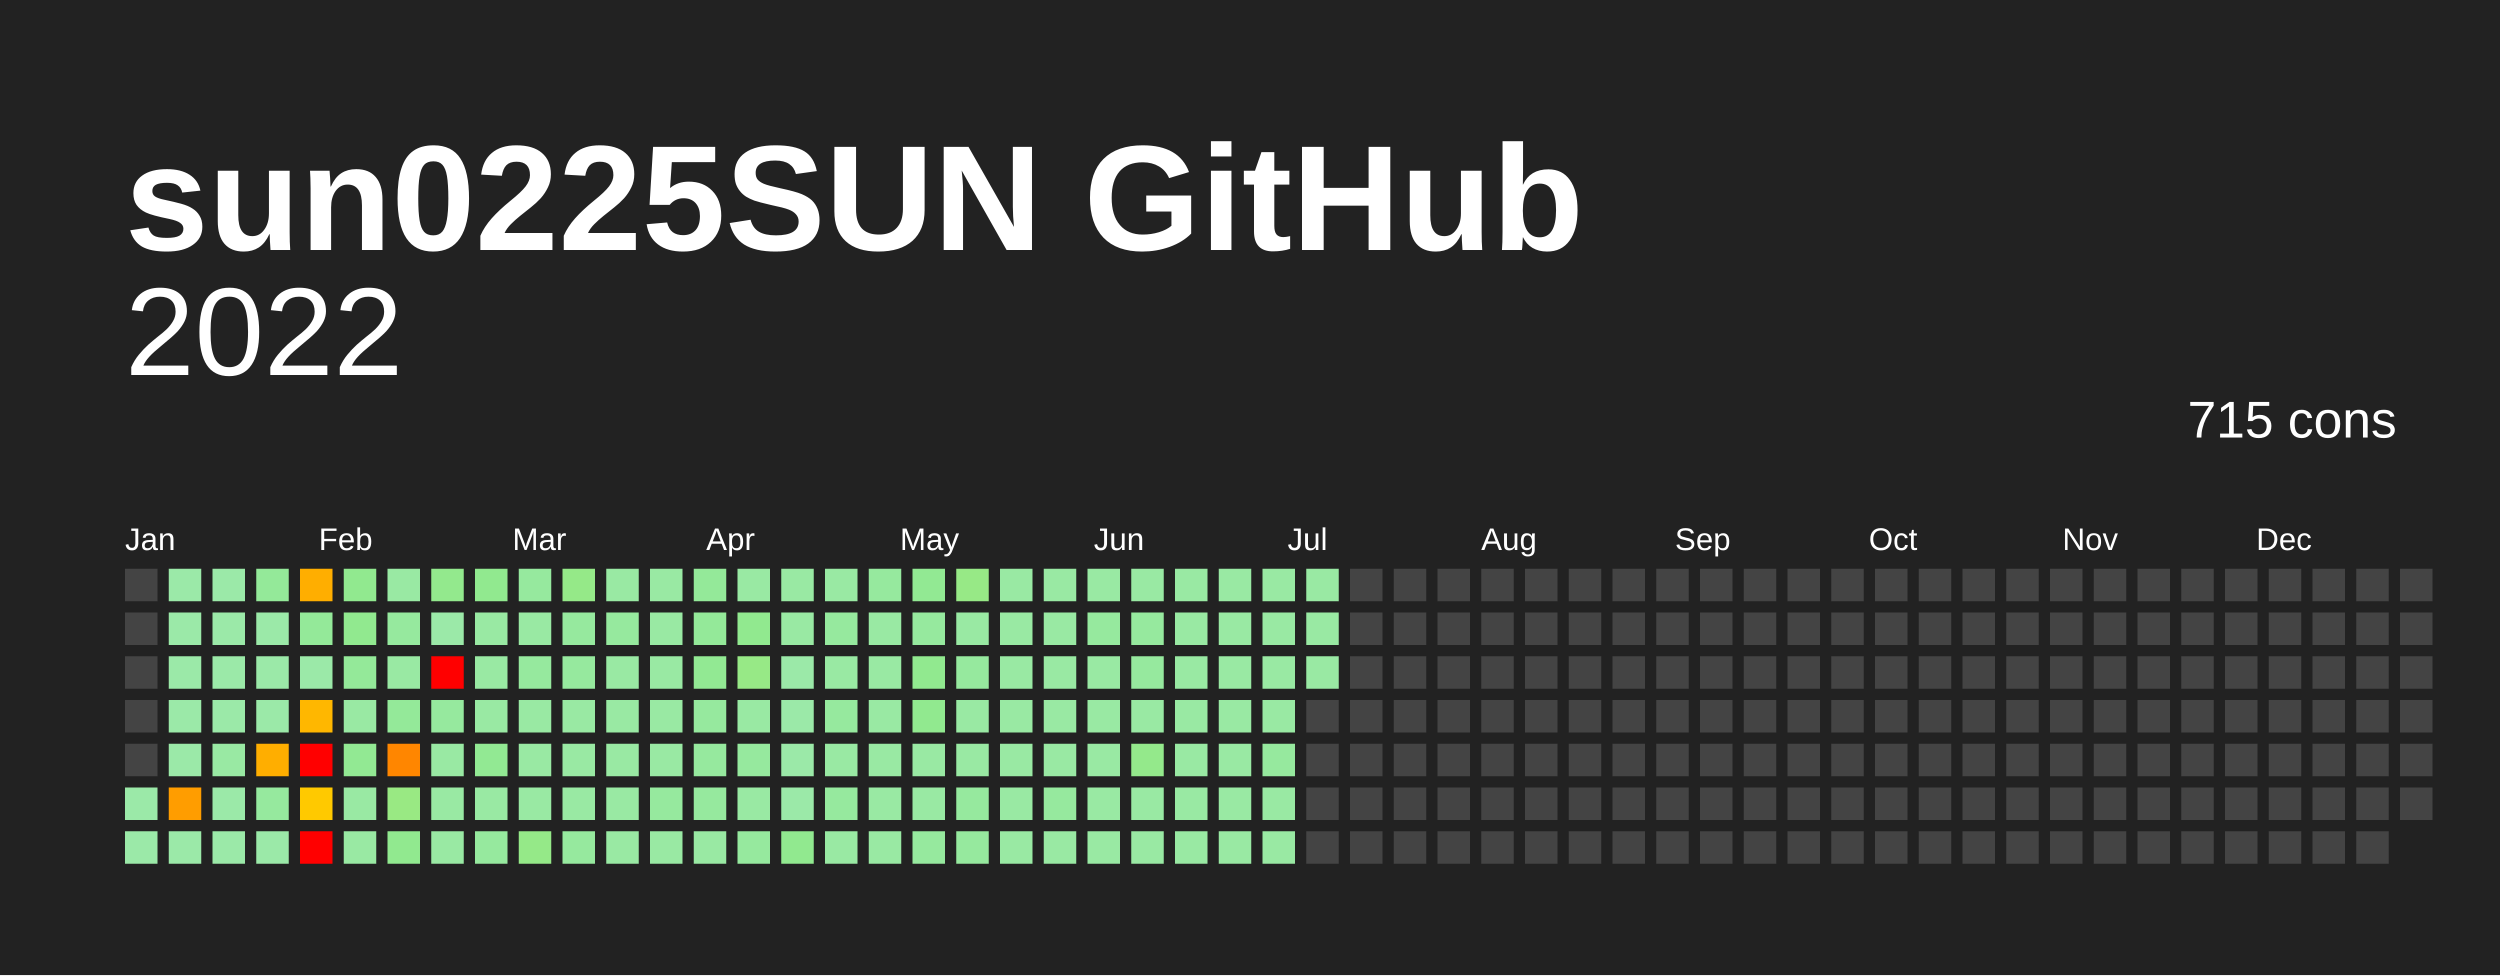
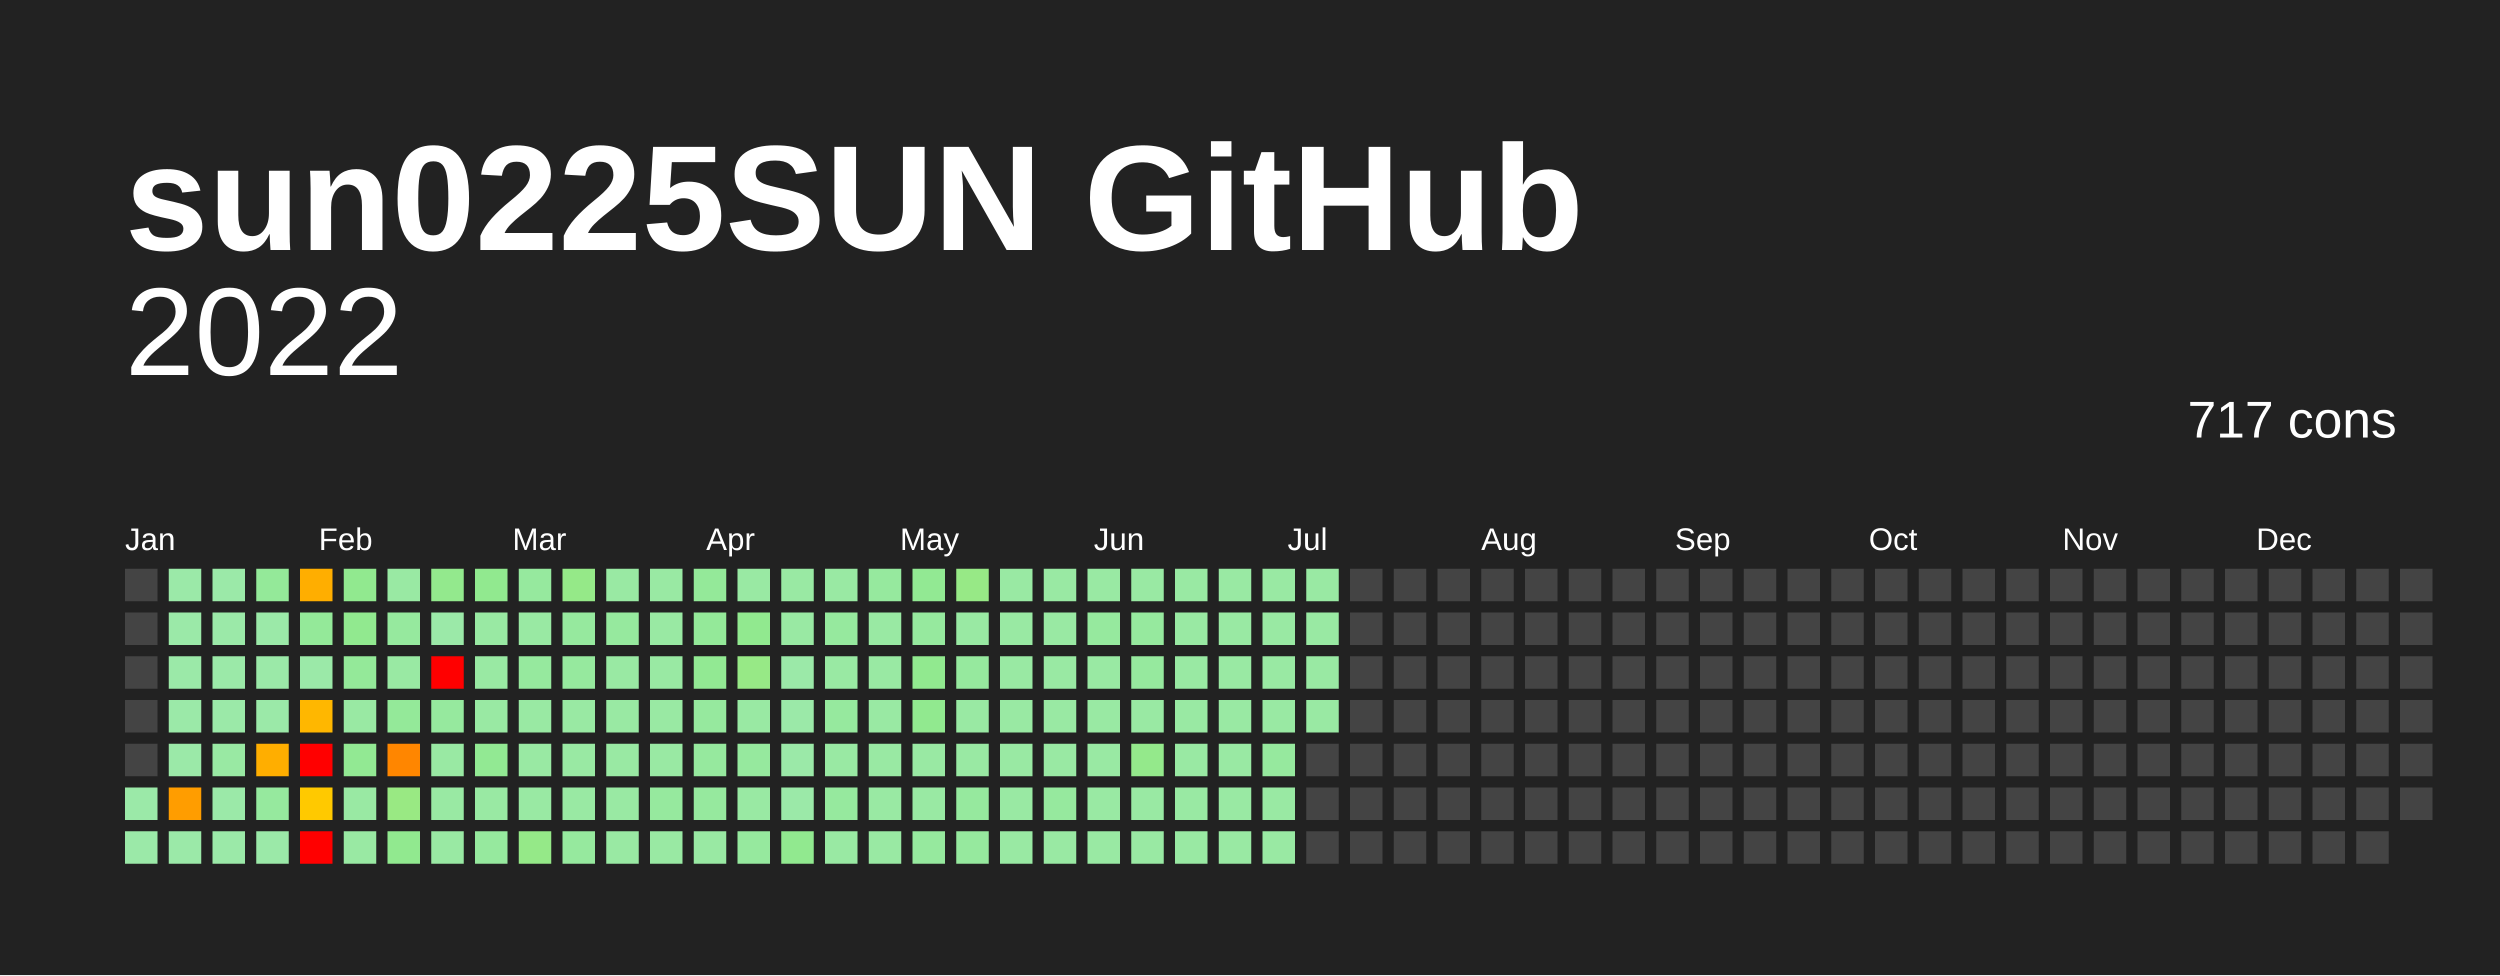
<svg xmlns="http://www.w3.org/2000/svg" baseProfile="full" height="78mm" version="1.1" viewBox="0,0,200,78" width="200mm">
  <defs />
  <rect fill="#222222" height="78" width="200" x="0" y="0" />
  <text fill="#FFFFFF" style="font-size:12px; font-family:Arial; font-weight:bold;" x="10" y="20">sun0225SUN GitHub</text>
  <text alignment-baseline="hanging" fill="#FFFFFF" style="font-size:10.0px; font-family:Arial;" x="10" y="30">2022</text>
-   <text alignment-baseline="hanging" fill="#FFFFFF" style="font-size:4.125px; font-family:Arial;" x="175" y="35">715 cons</text>
+   <text alignment-baseline="hanging" fill="#FFFFFF" style="font-size:4.125px; font-family:Arial;" x="175" y="35">717 cons</text>
  <text fill="#FFFFFF" style="font-size:2.5px; font-family:Arial" x="10.0" y="44">Jan</text>
  <text fill="#FFFFFF" style="font-size:2.5px; font-family:Arial" x="25.5" y="44">Feb</text>
  <text fill="#FFFFFF" style="font-size:2.5px; font-family:Arial" x="41.0" y="44">Mar</text>
  <text fill="#FFFFFF" style="font-size:2.5px; font-family:Arial" x="56.5" y="44">Apr</text>
  <text fill="#FFFFFF" style="font-size:2.5px; font-family:Arial" x="72.0" y="44">May</text>
  <text fill="#FFFFFF" style="font-size:2.5px; font-family:Arial" x="87.5" y="44">Jun</text>
  <text fill="#FFFFFF" style="font-size:2.5px; font-family:Arial" x="103.0" y="44">Jul</text>
  <text fill="#FFFFFF" style="font-size:2.5px; font-family:Arial" x="118.5" y="44">Aug</text>
  <text fill="#FFFFFF" style="font-size:2.5px; font-family:Arial" x="134.0" y="44">Sep</text>
  <text fill="#FFFFFF" style="font-size:2.5px; font-family:Arial" x="149.5" y="44">Oct</text>
  <text fill="#FFFFFF" style="font-size:2.5px; font-family:Arial" x="165.0" y="44">Nov</text>
  <text fill="#FFFFFF" style="font-size:2.5px; font-family:Arial" x="180.5" y="44">Dec</text>
  <rect fill="#444444" height="2.6" width="2.6" x="10.0" y="45.5" />
  <rect fill="#444444" height="2.6" width="2.6" x="10.0" y="49.0" />
  <rect fill="#444444" height="2.6" width="2.6" x="10.0" y="52.5" />
  <rect fill="#444444" height="2.6" width="2.6" x="10.0" y="56.0" />
  <rect fill="#444444" height="2.6" width="2.6" x="10.0" y="59.5" />
  <rect fill="#9be9a8" height="2.6" width="2.6" x="10.0" y="63.0" />
  <rect fill="#9be9a8" height="2.6" width="2.6" x="10.0" y="66.5" />
  <rect fill="#9be9a8" height="2.6" width="2.6" x="13.5" y="45.5" />
  <rect fill="#9be9a8" height="2.6" width="2.6" x="13.5" y="49.0" />
  <rect fill="#9be9a8" height="2.6" width="2.6" x="13.5" y="52.5" />
  <rect fill="#9be9a8" height="2.6" width="2.6" x="13.5" y="56.0" />
  <rect fill="#9be9a8" height="2.6" width="2.6" x="13.5" y="59.5" />
  <rect fill="#ff9d00" height="2.6" width="2.6" x="13.5" y="63.0" />
  <rect fill="#9be9a8" height="2.6" width="2.6" x="13.5" y="66.5" />
  <rect fill="#9be9a8" height="2.6" width="2.6" x="17.0" y="45.5" />
  <rect fill="#9be9a8" height="2.6" width="2.6" x="17.0" y="49.0" />
  <rect fill="#9be9a8" height="2.6" width="2.6" x="17.0" y="52.5" />
  <rect fill="#9be9a8" height="2.6" width="2.6" x="17.0" y="56.0" />
  <rect fill="#99e9a3" height="2.6" width="2.6" x="17.0" y="59.5" />
  <rect fill="#9be9a8" height="2.6" width="2.6" x="17.0" y="63.0" />
  <rect fill="#9be9a8" height="2.6" width="2.6" x="17.0" y="66.5" />
  <rect fill="#94e999" height="2.6" width="2.6" x="20.5" y="45.5" />
  <rect fill="#9be9a8" height="2.6" width="2.6" x="20.5" y="49.0" />
  <rect fill="#9be9a8" height="2.6" width="2.6" x="20.5" y="52.5" />
  <rect fill="#9be9a8" height="2.6" width="2.6" x="20.5" y="56.0" />
  <rect fill="#ffae00" height="2.6" width="2.6" x="20.5" y="59.5" />
  <rect fill="#96e99e" height="2.6" width="2.6" x="20.5" y="63.0" />
  <rect fill="#9be9a8" height="2.6" width="2.6" x="20.5" y="66.5" />
  <rect fill="#ffae00" height="2.6" width="2.6" x="24.0" y="45.5" />
  <rect fill="#94e999" height="2.6" width="2.6" x="24.0" y="49.0" />
  <rect fill="#9be9a8" height="2.6" width="2.6" x="24.0" y="52.5" />
  <rect fill="#ffb700" height="2.6" width="2.6" x="24.0" y="56.0" />
  <rect fill="red" height="2.6" width="2.6" x="24.0" y="59.5" />
  <rect fill="#ffc900" height="2.6" width="2.6" x="24.0" y="63.0" />
  <rect fill="red" height="2.6" width="2.6" x="24.0" y="66.5" />
  <rect fill="#91e98f" height="2.6" width="2.6" x="27.5" y="45.5" />
  <rect fill="#91e98f" height="2.6" width="2.6" x="27.5" y="49.0" />
  <rect fill="#94e999" height="2.6" width="2.6" x="27.5" y="52.5" />
  <rect fill="#99e9a3" height="2.6" width="2.6" x="27.5" y="56.0" />
  <rect fill="#92e993" height="2.6" width="2.6" x="27.5" y="59.5" />
  <rect fill="#99e9a3" height="2.6" width="2.6" x="27.5" y="63.0" />
  <rect fill="#99e9a3" height="2.6" width="2.6" x="27.5" y="66.5" />
  <rect fill="#99e9a3" height="2.6" width="2.6" x="31.0" y="45.5" />
  <rect fill="#96e99e" height="2.6" width="2.6" x="31.0" y="49.0" />
  <rect fill="#99e9a3" height="2.6" width="2.6" x="31.0" y="52.5" />
  <rect fill="#94e999" height="2.6" width="2.6" x="31.0" y="56.0" />
  <rect fill="#ff8600" height="2.6" width="2.6" x="31.0" y="59.5" />
  <rect fill="#99e983" height="2.6" width="2.6" x="31.0" y="63.0" />
  <rect fill="#91e98f" height="2.6" width="2.6" x="31.0" y="66.5" />
  <rect fill="#93e98d" height="2.6" width="2.6" x="34.5" y="45.5" />
  <rect fill="#9be9a8" height="2.6" width="2.6" x="34.5" y="49.0" />
  <rect fill="red" height="2.6" width="2.6" x="34.5" y="52.5" />
  <rect fill="#96e99e" height="2.6" width="2.6" x="34.5" y="56.0" />
  <rect fill="#99e9a3" height="2.6" width="2.6" x="34.5" y="59.5" />
  <rect fill="#99e9a3" height="2.6" width="2.6" x="34.5" y="63.0" />
  <rect fill="#99e9a3" height="2.6" width="2.6" x="34.5" y="66.5" />
  <rect fill="#91e98f" height="2.6" width="2.6" x="38.0" y="45.5" />
  <rect fill="#99e9a3" height="2.6" width="2.6" x="38.0" y="49.0" />
  <rect fill="#99e9a3" height="2.6" width="2.6" x="38.0" y="52.5" />
  <rect fill="#99e9a3" height="2.6" width="2.6" x="38.0" y="56.0" />
  <rect fill="#92e993" height="2.6" width="2.6" x="38.0" y="59.5" />
  <rect fill="#99e9a3" height="2.6" width="2.6" x="38.0" y="63.0" />
  <rect fill="#96e99e" height="2.6" width="2.6" x="38.0" y="66.5" />
  <rect fill="#96e99e" height="2.6" width="2.6" x="41.5" y="45.5" />
  <rect fill="#99e9a3" height="2.6" width="2.6" x="41.5" y="49.0" />
  <rect fill="#96e99e" height="2.6" width="2.6" x="41.5" y="52.5" />
  <rect fill="#99e9a3" height="2.6" width="2.6" x="41.5" y="56.0" />
  <rect fill="#99e9a3" height="2.6" width="2.6" x="41.5" y="59.5" />
  <rect fill="#99e9a3" height="2.6" width="2.6" x="41.5" y="63.0" />
  <rect fill="#95e988" height="2.6" width="2.6" x="41.5" y="66.5" />
  <rect fill="#95e988" height="2.6" width="2.6" x="45.0" y="45.5" />
  <rect fill="#96e99e" height="2.6" width="2.6" x="45.0" y="49.0" />
  <rect fill="#96e99e" height="2.6" width="2.6" x="45.0" y="52.5" />
  <rect fill="#99e9a3" height="2.6" width="2.6" x="45.0" y="56.0" />
  <rect fill="#99e9a3" height="2.6" width="2.6" x="45.0" y="59.5" />
  <rect fill="#99e9a3" height="2.6" width="2.6" x="45.0" y="63.0" />
  <rect fill="#96e99e" height="2.6" width="2.6" x="45.0" y="66.5" />
  <rect fill="#99e9a3" height="2.6" width="2.6" x="48.5" y="45.5" />
  <rect fill="#96e99e" height="2.6" width="2.6" x="48.5" y="49.0" />
  <rect fill="#99e9a3" height="2.6" width="2.6" x="48.5" y="52.5" />
  <rect fill="#99e9a3" height="2.6" width="2.6" x="48.5" y="56.0" />
  <rect fill="#99e9a3" height="2.6" width="2.6" x="48.5" y="59.5" />
  <rect fill="#99e9a3" height="2.6" width="2.6" x="48.5" y="63.0" />
  <rect fill="#99e9a3" height="2.6" width="2.6" x="48.5" y="66.5" />
  <rect fill="#99e9a3" height="2.6" width="2.6" x="52.0" y="45.5" />
  <rect fill="#99e9a3" height="2.6" width="2.6" x="52.0" y="49.0" />
  <rect fill="#99e9a3" height="2.6" width="2.6" x="52.0" y="52.5" />
  <rect fill="#99e9a3" height="2.6" width="2.6" x="52.0" y="56.0" />
  <rect fill="#99e9a3" height="2.6" width="2.6" x="52.0" y="59.5" />
  <rect fill="#96e99e" height="2.6" width="2.6" x="52.0" y="63.0" />
  <rect fill="#99e9a3" height="2.6" width="2.6" x="52.0" y="66.5" />
  <rect fill="#94e999" height="2.6" width="2.6" x="55.5" y="45.5" />
  <rect fill="#94e999" height="2.6" width="2.6" x="55.5" y="49.0" />
  <rect fill="#92e993" height="2.6" width="2.6" x="55.5" y="52.5" />
  <rect fill="#96e99e" height="2.6" width="2.6" x="55.5" y="56.0" />
  <rect fill="#96e99e" height="2.6" width="2.6" x="55.5" y="59.5" />
  <rect fill="#96e99e" height="2.6" width="2.6" x="55.5" y="63.0" />
  <rect fill="#99e9a3" height="2.6" width="2.6" x="55.5" y="66.5" />
  <rect fill="#99e9a3" height="2.6" width="2.6" x="59.0" y="45.5" />
  <rect fill="#91e98f" height="2.6" width="2.6" x="59.0" y="49.0" />
  <rect fill="#97e986" height="2.6" width="2.6" x="59.0" y="52.5" />
  <rect fill="#99e9a3" height="2.6" width="2.6" x="59.0" y="56.0" />
  <rect fill="#96e99e" height="2.6" width="2.6" x="59.0" y="59.5" />
  <rect fill="#99e9a3" height="2.6" width="2.6" x="59.0" y="63.0" />
  <rect fill="#96e99e" height="2.6" width="2.6" x="59.0" y="66.5" />
  <rect fill="#99e9a3" height="2.6" width="2.6" x="62.5" y="45.5" />
  <rect fill="#99e9a3" height="2.6" width="2.6" x="62.5" y="49.0" />
  <rect fill="#9be9a8" height="2.6" width="2.6" x="62.5" y="52.5" />
  <rect fill="#9be9a8" height="2.6" width="2.6" x="62.5" y="56.0" />
  <rect fill="#9be9a8" height="2.6" width="2.6" x="62.5" y="59.5" />
  <rect fill="#9be9a8" height="2.6" width="2.6" x="62.5" y="63.0" />
  <rect fill="#91e98f" height="2.6" width="2.6" x="62.5" y="66.5" />
  <rect fill="#99e9a3" height="2.6" width="2.6" x="66.0" y="45.5" />
  <rect fill="#96e99e" height="2.6" width="2.6" x="66.0" y="49.0" />
  <rect fill="#99e9a3" height="2.6" width="2.6" x="66.0" y="52.5" />
  <rect fill="#96e99e" height="2.6" width="2.6" x="66.0" y="56.0" />
  <rect fill="#99e9a3" height="2.6" width="2.6" x="66.0" y="59.5" />
  <rect fill="#96e99e" height="2.6" width="2.6" x="66.0" y="63.0" />
  <rect fill="#99e9a3" height="2.6" width="2.6" x="66.0" y="66.5" />
  <rect fill="#96e99e" height="2.6" width="2.6" x="69.5" y="45.5" />
  <rect fill="#99e9a3" height="2.6" width="2.6" x="69.5" y="49.0" />
  <rect fill="#99e9a3" height="2.6" width="2.6" x="69.5" y="52.5" />
  <rect fill="#99e9a3" height="2.6" width="2.6" x="69.5" y="56.0" />
  <rect fill="#99e9a3" height="2.6" width="2.6" x="69.5" y="59.5" />
  <rect fill="#99e9a3" height="2.6" width="2.6" x="69.5" y="63.0" />
  <rect fill="#99e9a3" height="2.6" width="2.6" x="69.5" y="66.5" />
  <rect fill="#92e993" height="2.6" width="2.6" x="73.0" y="45.5" />
  <rect fill="#96e99e" height="2.6" width="2.6" x="73.0" y="49.0" />
  <rect fill="#91e98f" height="2.6" width="2.6" x="73.0" y="52.5" />
  <rect fill="#91e98f" height="2.6" width="2.6" x="73.0" y="56.0" />
  <rect fill="#99e9a3" height="2.6" width="2.6" x="73.0" y="59.5" />
  <rect fill="#99e9a3" height="2.6" width="2.6" x="73.0" y="63.0" />
  <rect fill="#96e99e" height="2.6" width="2.6" x="73.0" y="66.5" />
  <rect fill="#97e986" height="2.6" width="2.6" x="76.5" y="45.5" />
  <rect fill="#99e9a3" height="2.6" width="2.6" x="76.5" y="49.0" />
  <rect fill="#96e99e" height="2.6" width="2.6" x="76.5" y="52.5" />
  <rect fill="#99e9a3" height="2.6" width="2.6" x="76.5" y="56.0" />
  <rect fill="#99e9a3" height="2.6" width="2.6" x="76.5" y="59.5" />
  <rect fill="#96e99e" height="2.6" width="2.6" x="76.5" y="63.0" />
  <rect fill="#96e99e" height="2.6" width="2.6" x="76.5" y="66.5" />
  <rect fill="#99e9a3" height="2.6" width="2.6" x="80.0" y="45.5" />
  <rect fill="#99e9a3" height="2.6" width="2.6" x="80.0" y="49.0" />
  <rect fill="#99e9a3" height="2.6" width="2.6" x="80.0" y="52.5" />
  <rect fill="#99e9a3" height="2.6" width="2.6" x="80.0" y="56.0" />
  <rect fill="#99e9a3" height="2.6" width="2.6" x="80.0" y="59.5" />
  <rect fill="#99e9a3" height="2.6" width="2.6" x="80.0" y="63.0" />
  <rect fill="#99e9a3" height="2.6" width="2.6" x="80.0" y="66.5" />
  <rect fill="#99e9a3" height="2.6" width="2.6" x="83.5" y="45.5" />
  <rect fill="#99e9a3" height="2.6" width="2.6" x="83.5" y="49.0" />
  <rect fill="#99e9a3" height="2.6" width="2.6" x="83.5" y="52.5" />
  <rect fill="#99e9a3" height="2.6" width="2.6" x="83.5" y="56.0" />
  <rect fill="#99e9a3" height="2.6" width="2.6" x="83.5" y="59.5" />
  <rect fill="#96e99e" height="2.6" width="2.6" x="83.5" y="63.0" />
  <rect fill="#99e9a3" height="2.6" width="2.6" x="83.5" y="66.5" />
  <rect fill="#99e9a3" height="2.6" width="2.6" x="87.0" y="45.5" />
  <rect fill="#96e99e" height="2.6" width="2.6" x="87.0" y="49.0" />
  <rect fill="#99e9a3" height="2.6" width="2.6" x="87.0" y="52.5" />
  <rect fill="#99e9a3" height="2.6" width="2.6" x="87.0" y="56.0" />
  <rect fill="#99e9a3" height="2.6" width="2.6" x="87.0" y="59.5" />
  <rect fill="#99e9a3" height="2.6" width="2.6" x="87.0" y="63.0" />
  <rect fill="#99e9a3" height="2.6" width="2.6" x="87.0" y="66.5" />
  <rect fill="#99e9a3" height="2.6" width="2.6" x="90.5" y="45.5" />
  <rect fill="#96e99e" height="2.6" width="2.6" x="90.5" y="49.0" />
  <rect fill="#96e99e" height="2.6" width="2.6" x="90.5" y="52.5" />
  <rect fill="#99e9a3" height="2.6" width="2.6" x="90.5" y="56.0" />
  <rect fill="#94e98b" height="2.6" width="2.6" x="90.5" y="59.5" />
  <rect fill="#99e9a3" height="2.6" width="2.6" x="90.5" y="63.0" />
  <rect fill="#99e9a3" height="2.6" width="2.6" x="90.5" y="66.5" />
  <rect fill="#99e9a3" height="2.6" width="2.6" x="94.0" y="45.5" />
  <rect fill="#99e9a3" height="2.6" width="2.6" x="94.0" y="49.0" />
  <rect fill="#99e9a3" height="2.6" width="2.6" x="94.0" y="52.5" />
  <rect fill="#99e9a3" height="2.6" width="2.6" x="94.0" y="56.0" />
  <rect fill="#99e9a3" height="2.6" width="2.6" x="94.0" y="59.5" />
  <rect fill="#99e9a3" height="2.6" width="2.6" x="94.0" y="63.0" />
  <rect fill="#99e9a3" height="2.6" width="2.6" x="94.0" y="66.5" />
  <rect fill="#99e9a3" height="2.6" width="2.6" x="97.5" y="45.5" />
  <rect fill="#99e9a3" height="2.6" width="2.6" x="97.5" y="49.0" />
  <rect fill="#99e9a3" height="2.6" width="2.6" x="97.5" y="52.5" />
  <rect fill="#99e9a3" height="2.6" width="2.6" x="97.5" y="56.0" />
  <rect fill="#99e9a3" height="2.6" width="2.6" x="97.5" y="59.5" />
  <rect fill="#99e9a3" height="2.6" width="2.6" x="97.5" y="63.0" />
  <rect fill="#99e9a3" height="2.6" width="2.6" x="97.5" y="66.5" />
  <rect fill="#99e9a3" height="2.6" width="2.6" x="101.0" y="45.5" />
  <rect fill="#99e9a3" height="2.6" width="2.6" x="101.0" y="49.0" />
  <rect fill="#99e9a3" height="2.6" width="2.6" x="101.0" y="52.5" />
  <rect fill="#99e9a3" height="2.6" width="2.6" x="101.0" y="56.0" />
  <rect fill="#96e99e" height="2.6" width="2.6" x="101.0" y="59.5" />
  <rect fill="#99e9a3" height="2.6" width="2.6" x="101.0" y="63.0" />
  <rect fill="#99e9a3" height="2.6" width="2.6" x="101.0" y="66.5" />
  <rect fill="#99e9a3" height="2.6" width="2.6" x="104.5" y="45.5" />
  <rect fill="#99e9a3" height="2.6" width="2.6" x="104.5" y="49.0" />
  <rect fill="#99e9a3" height="2.6" width="2.6" x="104.5" y="52.5" />
-   <rect fill="#444444" height="2.6" width="2.6" x="104.5" y="56.0" />
+   <rect fill="#99e9a3" height="2.6" width="2.6" x="104.5" y="56.0" />
  <rect fill="#444444" height="2.6" width="2.6" x="104.5" y="59.5" />
  <rect fill="#444444" height="2.6" width="2.6" x="104.5" y="63.0" />
  <rect fill="#444444" height="2.6" width="2.6" x="104.5" y="66.5" />
  <rect fill="#444444" height="2.6" width="2.6" x="108.0" y="45.5" />
  <rect fill="#444444" height="2.6" width="2.6" x="108.0" y="49.0" />
  <rect fill="#444444" height="2.6" width="2.6" x="108.0" y="52.5" />
  <rect fill="#444444" height="2.6" width="2.6" x="108.0" y="56.0" />
  <rect fill="#444444" height="2.6" width="2.6" x="108.0" y="59.5" />
  <rect fill="#444444" height="2.6" width="2.6" x="108.0" y="63.0" />
  <rect fill="#444444" height="2.6" width="2.6" x="108.0" y="66.5" />
  <rect fill="#444444" height="2.6" width="2.6" x="111.5" y="45.5" />
  <rect fill="#444444" height="2.6" width="2.6" x="111.5" y="49.0" />
  <rect fill="#444444" height="2.6" width="2.6" x="111.5" y="52.5" />
  <rect fill="#444444" height="2.6" width="2.6" x="111.5" y="56.0" />
  <rect fill="#444444" height="2.6" width="2.6" x="111.5" y="59.5" />
  <rect fill="#444444" height="2.6" width="2.6" x="111.5" y="63.0" />
  <rect fill="#444444" height="2.6" width="2.6" x="111.5" y="66.5" />
  <rect fill="#444444" height="2.6" width="2.6" x="115.0" y="45.5" />
  <rect fill="#444444" height="2.6" width="2.6" x="115.0" y="49.0" />
  <rect fill="#444444" height="2.6" width="2.6" x="115.0" y="52.5" />
  <rect fill="#444444" height="2.6" width="2.6" x="115.0" y="56.0" />
  <rect fill="#444444" height="2.6" width="2.6" x="115.0" y="59.5" />
  <rect fill="#444444" height="2.6" width="2.6" x="115.0" y="63.0" />
  <rect fill="#444444" height="2.6" width="2.6" x="115.0" y="66.5" />
  <rect fill="#444444" height="2.6" width="2.6" x="118.5" y="45.5" />
  <rect fill="#444444" height="2.6" width="2.6" x="118.5" y="49.0" />
  <rect fill="#444444" height="2.6" width="2.6" x="118.5" y="52.5" />
  <rect fill="#444444" height="2.6" width="2.6" x="118.5" y="56.0" />
  <rect fill="#444444" height="2.6" width="2.6" x="118.5" y="59.5" />
  <rect fill="#444444" height="2.6" width="2.6" x="118.5" y="63.0" />
  <rect fill="#444444" height="2.6" width="2.6" x="118.5" y="66.5" />
  <rect fill="#444444" height="2.6" width="2.6" x="122.0" y="45.5" />
  <rect fill="#444444" height="2.6" width="2.6" x="122.0" y="49.0" />
  <rect fill="#444444" height="2.6" width="2.6" x="122.0" y="52.5" />
  <rect fill="#444444" height="2.6" width="2.6" x="122.0" y="56.0" />
  <rect fill="#444444" height="2.6" width="2.6" x="122.0" y="59.5" />
  <rect fill="#444444" height="2.6" width="2.6" x="122.0" y="63.0" />
  <rect fill="#444444" height="2.6" width="2.6" x="122.0" y="66.5" />
  <rect fill="#444444" height="2.6" width="2.6" x="125.5" y="45.5" />
  <rect fill="#444444" height="2.6" width="2.6" x="125.5" y="49.0" />
  <rect fill="#444444" height="2.6" width="2.6" x="125.5" y="52.5" />
  <rect fill="#444444" height="2.6" width="2.6" x="125.5" y="56.0" />
  <rect fill="#444444" height="2.6" width="2.6" x="125.5" y="59.5" />
  <rect fill="#444444" height="2.6" width="2.6" x="125.5" y="63.0" />
  <rect fill="#444444" height="2.6" width="2.6" x="125.5" y="66.5" />
  <rect fill="#444444" height="2.6" width="2.6" x="129.0" y="45.5" />
  <rect fill="#444444" height="2.6" width="2.6" x="129.0" y="49.0" />
  <rect fill="#444444" height="2.6" width="2.6" x="129.0" y="52.5" />
  <rect fill="#444444" height="2.6" width="2.6" x="129.0" y="56.0" />
  <rect fill="#444444" height="2.6" width="2.6" x="129.0" y="59.5" />
  <rect fill="#444444" height="2.6" width="2.6" x="129.0" y="63.0" />
  <rect fill="#444444" height="2.6" width="2.6" x="129.0" y="66.5" />
  <rect fill="#444444" height="2.6" width="2.6" x="132.5" y="45.5" />
  <rect fill="#444444" height="2.6" width="2.6" x="132.5" y="49.0" />
  <rect fill="#444444" height="2.6" width="2.6" x="132.5" y="52.5" />
  <rect fill="#444444" height="2.6" width="2.6" x="132.5" y="56.0" />
  <rect fill="#444444" height="2.6" width="2.6" x="132.5" y="59.5" />
  <rect fill="#444444" height="2.6" width="2.6" x="132.5" y="63.0" />
  <rect fill="#444444" height="2.6" width="2.6" x="132.5" y="66.5" />
  <rect fill="#444444" height="2.6" width="2.6" x="136.0" y="45.5" />
  <rect fill="#444444" height="2.6" width="2.6" x="136.0" y="49.0" />
  <rect fill="#444444" height="2.6" width="2.6" x="136.0" y="52.5" />
  <rect fill="#444444" height="2.6" width="2.6" x="136.0" y="56.0" />
  <rect fill="#444444" height="2.6" width="2.6" x="136.0" y="59.5" />
  <rect fill="#444444" height="2.6" width="2.6" x="136.0" y="63.0" />
  <rect fill="#444444" height="2.6" width="2.6" x="136.0" y="66.5" />
  <rect fill="#444444" height="2.6" width="2.6" x="139.5" y="45.5" />
  <rect fill="#444444" height="2.6" width="2.6" x="139.5" y="49.0" />
  <rect fill="#444444" height="2.6" width="2.6" x="139.5" y="52.5" />
  <rect fill="#444444" height="2.6" width="2.6" x="139.5" y="56.0" />
  <rect fill="#444444" height="2.6" width="2.6" x="139.5" y="59.5" />
  <rect fill="#444444" height="2.6" width="2.6" x="139.5" y="63.0" />
  <rect fill="#444444" height="2.6" width="2.6" x="139.5" y="66.5" />
  <rect fill="#444444" height="2.6" width="2.6" x="143.0" y="45.5" />
  <rect fill="#444444" height="2.6" width="2.6" x="143.0" y="49.0" />
  <rect fill="#444444" height="2.6" width="2.6" x="143.0" y="52.5" />
  <rect fill="#444444" height="2.6" width="2.6" x="143.0" y="56.0" />
  <rect fill="#444444" height="2.6" width="2.6" x="143.0" y="59.5" />
  <rect fill="#444444" height="2.6" width="2.6" x="143.0" y="63.0" />
  <rect fill="#444444" height="2.6" width="2.6" x="143.0" y="66.5" />
  <rect fill="#444444" height="2.6" width="2.6" x="146.5" y="45.5" />
  <rect fill="#444444" height="2.6" width="2.6" x="146.5" y="49.0" />
  <rect fill="#444444" height="2.6" width="2.6" x="146.5" y="52.5" />
  <rect fill="#444444" height="2.6" width="2.6" x="146.5" y="56.0" />
  <rect fill="#444444" height="2.6" width="2.6" x="146.5" y="59.5" />
  <rect fill="#444444" height="2.6" width="2.6" x="146.5" y="63.0" />
  <rect fill="#444444" height="2.6" width="2.6" x="146.5" y="66.5" />
  <rect fill="#444444" height="2.6" width="2.6" x="150.0" y="45.5" />
  <rect fill="#444444" height="2.6" width="2.6" x="150.0" y="49.0" />
  <rect fill="#444444" height="2.6" width="2.6" x="150.0" y="52.5" />
  <rect fill="#444444" height="2.6" width="2.6" x="150.0" y="56.0" />
  <rect fill="#444444" height="2.6" width="2.6" x="150.0" y="59.5" />
  <rect fill="#444444" height="2.6" width="2.6" x="150.0" y="63.0" />
  <rect fill="#444444" height="2.6" width="2.6" x="150.0" y="66.5" />
  <rect fill="#444444" height="2.6" width="2.6" x="153.5" y="45.5" />
  <rect fill="#444444" height="2.6" width="2.6" x="153.5" y="49.0" />
  <rect fill="#444444" height="2.6" width="2.6" x="153.5" y="52.5" />
  <rect fill="#444444" height="2.6" width="2.6" x="153.5" y="56.0" />
  <rect fill="#444444" height="2.6" width="2.6" x="153.5" y="59.5" />
  <rect fill="#444444" height="2.6" width="2.6" x="153.5" y="63.0" />
  <rect fill="#444444" height="2.6" width="2.6" x="153.5" y="66.5" />
  <rect fill="#444444" height="2.6" width="2.6" x="157.0" y="45.5" />
  <rect fill="#444444" height="2.6" width="2.6" x="157.0" y="49.0" />
  <rect fill="#444444" height="2.6" width="2.6" x="157.0" y="52.5" />
  <rect fill="#444444" height="2.6" width="2.6" x="157.0" y="56.0" />
  <rect fill="#444444" height="2.6" width="2.6" x="157.0" y="59.5" />
  <rect fill="#444444" height="2.6" width="2.6" x="157.0" y="63.0" />
  <rect fill="#444444" height="2.6" width="2.6" x="157.0" y="66.5" />
  <rect fill="#444444" height="2.6" width="2.6" x="160.5" y="45.5" />
  <rect fill="#444444" height="2.6" width="2.6" x="160.5" y="49.0" />
  <rect fill="#444444" height="2.6" width="2.6" x="160.5" y="52.5" />
  <rect fill="#444444" height="2.6" width="2.6" x="160.5" y="56.0" />
  <rect fill="#444444" height="2.6" width="2.6" x="160.5" y="59.5" />
  <rect fill="#444444" height="2.6" width="2.6" x="160.5" y="63.0" />
  <rect fill="#444444" height="2.6" width="2.6" x="160.5" y="66.5" />
  <rect fill="#444444" height="2.6" width="2.6" x="164.0" y="45.5" />
  <rect fill="#444444" height="2.6" width="2.6" x="164.0" y="49.0" />
  <rect fill="#444444" height="2.6" width="2.6" x="164.0" y="52.5" />
  <rect fill="#444444" height="2.6" width="2.6" x="164.0" y="56.0" />
  <rect fill="#444444" height="2.6" width="2.6" x="164.0" y="59.5" />
  <rect fill="#444444" height="2.6" width="2.6" x="164.0" y="63.0" />
  <rect fill="#444444" height="2.6" width="2.6" x="164.0" y="66.5" />
  <rect fill="#444444" height="2.6" width="2.6" x="167.5" y="45.5" />
  <rect fill="#444444" height="2.6" width="2.6" x="167.5" y="49.0" />
  <rect fill="#444444" height="2.6" width="2.6" x="167.5" y="52.5" />
  <rect fill="#444444" height="2.6" width="2.6" x="167.5" y="56.0" />
  <rect fill="#444444" height="2.6" width="2.6" x="167.5" y="59.5" />
  <rect fill="#444444" height="2.6" width="2.6" x="167.5" y="63.0" />
  <rect fill="#444444" height="2.6" width="2.6" x="167.5" y="66.5" />
  <rect fill="#444444" height="2.6" width="2.6" x="171.0" y="45.5" />
  <rect fill="#444444" height="2.6" width="2.6" x="171.0" y="49.0" />
  <rect fill="#444444" height="2.6" width="2.6" x="171.0" y="52.5" />
  <rect fill="#444444" height="2.6" width="2.6" x="171.0" y="56.0" />
  <rect fill="#444444" height="2.6" width="2.6" x="171.0" y="59.5" />
  <rect fill="#444444" height="2.6" width="2.6" x="171.0" y="63.0" />
  <rect fill="#444444" height="2.6" width="2.6" x="171.0" y="66.5" />
  <rect fill="#444444" height="2.6" width="2.6" x="174.5" y="45.5" />
  <rect fill="#444444" height="2.6" width="2.6" x="174.5" y="49.0" />
  <rect fill="#444444" height="2.6" width="2.6" x="174.5" y="52.5" />
  <rect fill="#444444" height="2.6" width="2.6" x="174.5" y="56.0" />
  <rect fill="#444444" height="2.6" width="2.6" x="174.5" y="59.5" />
  <rect fill="#444444" height="2.6" width="2.6" x="174.5" y="63.0" />
  <rect fill="#444444" height="2.6" width="2.6" x="174.5" y="66.5" />
  <rect fill="#444444" height="2.6" width="2.6" x="178.0" y="45.5" />
  <rect fill="#444444" height="2.6" width="2.6" x="178.0" y="49.0" />
  <rect fill="#444444" height="2.6" width="2.6" x="178.0" y="52.5" />
  <rect fill="#444444" height="2.6" width="2.6" x="178.0" y="56.0" />
  <rect fill="#444444" height="2.6" width="2.6" x="178.0" y="59.5" />
  <rect fill="#444444" height="2.6" width="2.6" x="178.0" y="63.0" />
  <rect fill="#444444" height="2.6" width="2.6" x="178.0" y="66.5" />
  <rect fill="#444444" height="2.6" width="2.6" x="181.5" y="45.5" />
  <rect fill="#444444" height="2.6" width="2.6" x="181.5" y="49.0" />
  <rect fill="#444444" height="2.6" width="2.6" x="181.5" y="52.5" />
  <rect fill="#444444" height="2.6" width="2.6" x="181.5" y="56.0" />
  <rect fill="#444444" height="2.6" width="2.6" x="181.5" y="59.5" />
  <rect fill="#444444" height="2.6" width="2.6" x="181.5" y="63.0" />
  <rect fill="#444444" height="2.6" width="2.6" x="181.5" y="66.5" />
  <rect fill="#444444" height="2.6" width="2.6" x="185.0" y="45.5" />
  <rect fill="#444444" height="2.6" width="2.6" x="185.0" y="49.0" />
  <rect fill="#444444" height="2.6" width="2.6" x="185.0" y="52.5" />
  <rect fill="#444444" height="2.6" width="2.6" x="185.0" y="56.0" />
  <rect fill="#444444" height="2.6" width="2.6" x="185.0" y="59.5" />
  <rect fill="#444444" height="2.6" width="2.6" x="185.0" y="63.0" />
  <rect fill="#444444" height="2.6" width="2.6" x="185.0" y="66.5" />
  <rect fill="#444444" height="2.6" width="2.6" x="188.5" y="45.5" />
  <rect fill="#444444" height="2.6" width="2.6" x="188.5" y="49.0" />
  <rect fill="#444444" height="2.6" width="2.6" x="188.5" y="52.5" />
  <rect fill="#444444" height="2.6" width="2.6" x="188.5" y="56.0" />
  <rect fill="#444444" height="2.6" width="2.6" x="188.5" y="59.5" />
  <rect fill="#444444" height="2.6" width="2.6" x="188.5" y="63.0" />
  <rect fill="#444444" height="2.6" width="2.6" x="188.5" y="66.5" />
  <rect fill="#444444" height="2.6" width="2.6" x="192.0" y="45.5" />
  <rect fill="#444444" height="2.6" width="2.6" x="192.0" y="49.0" />
  <rect fill="#444444" height="2.6" width="2.6" x="192.0" y="52.5" />
  <rect fill="#444444" height="2.6" width="2.6" x="192.0" y="56.0" />
  <rect fill="#444444" height="2.6" width="2.6" x="192.0" y="59.5" />
  <rect fill="#444444" height="2.6" width="2.6" x="192.0" y="63.0" />
</svg>
